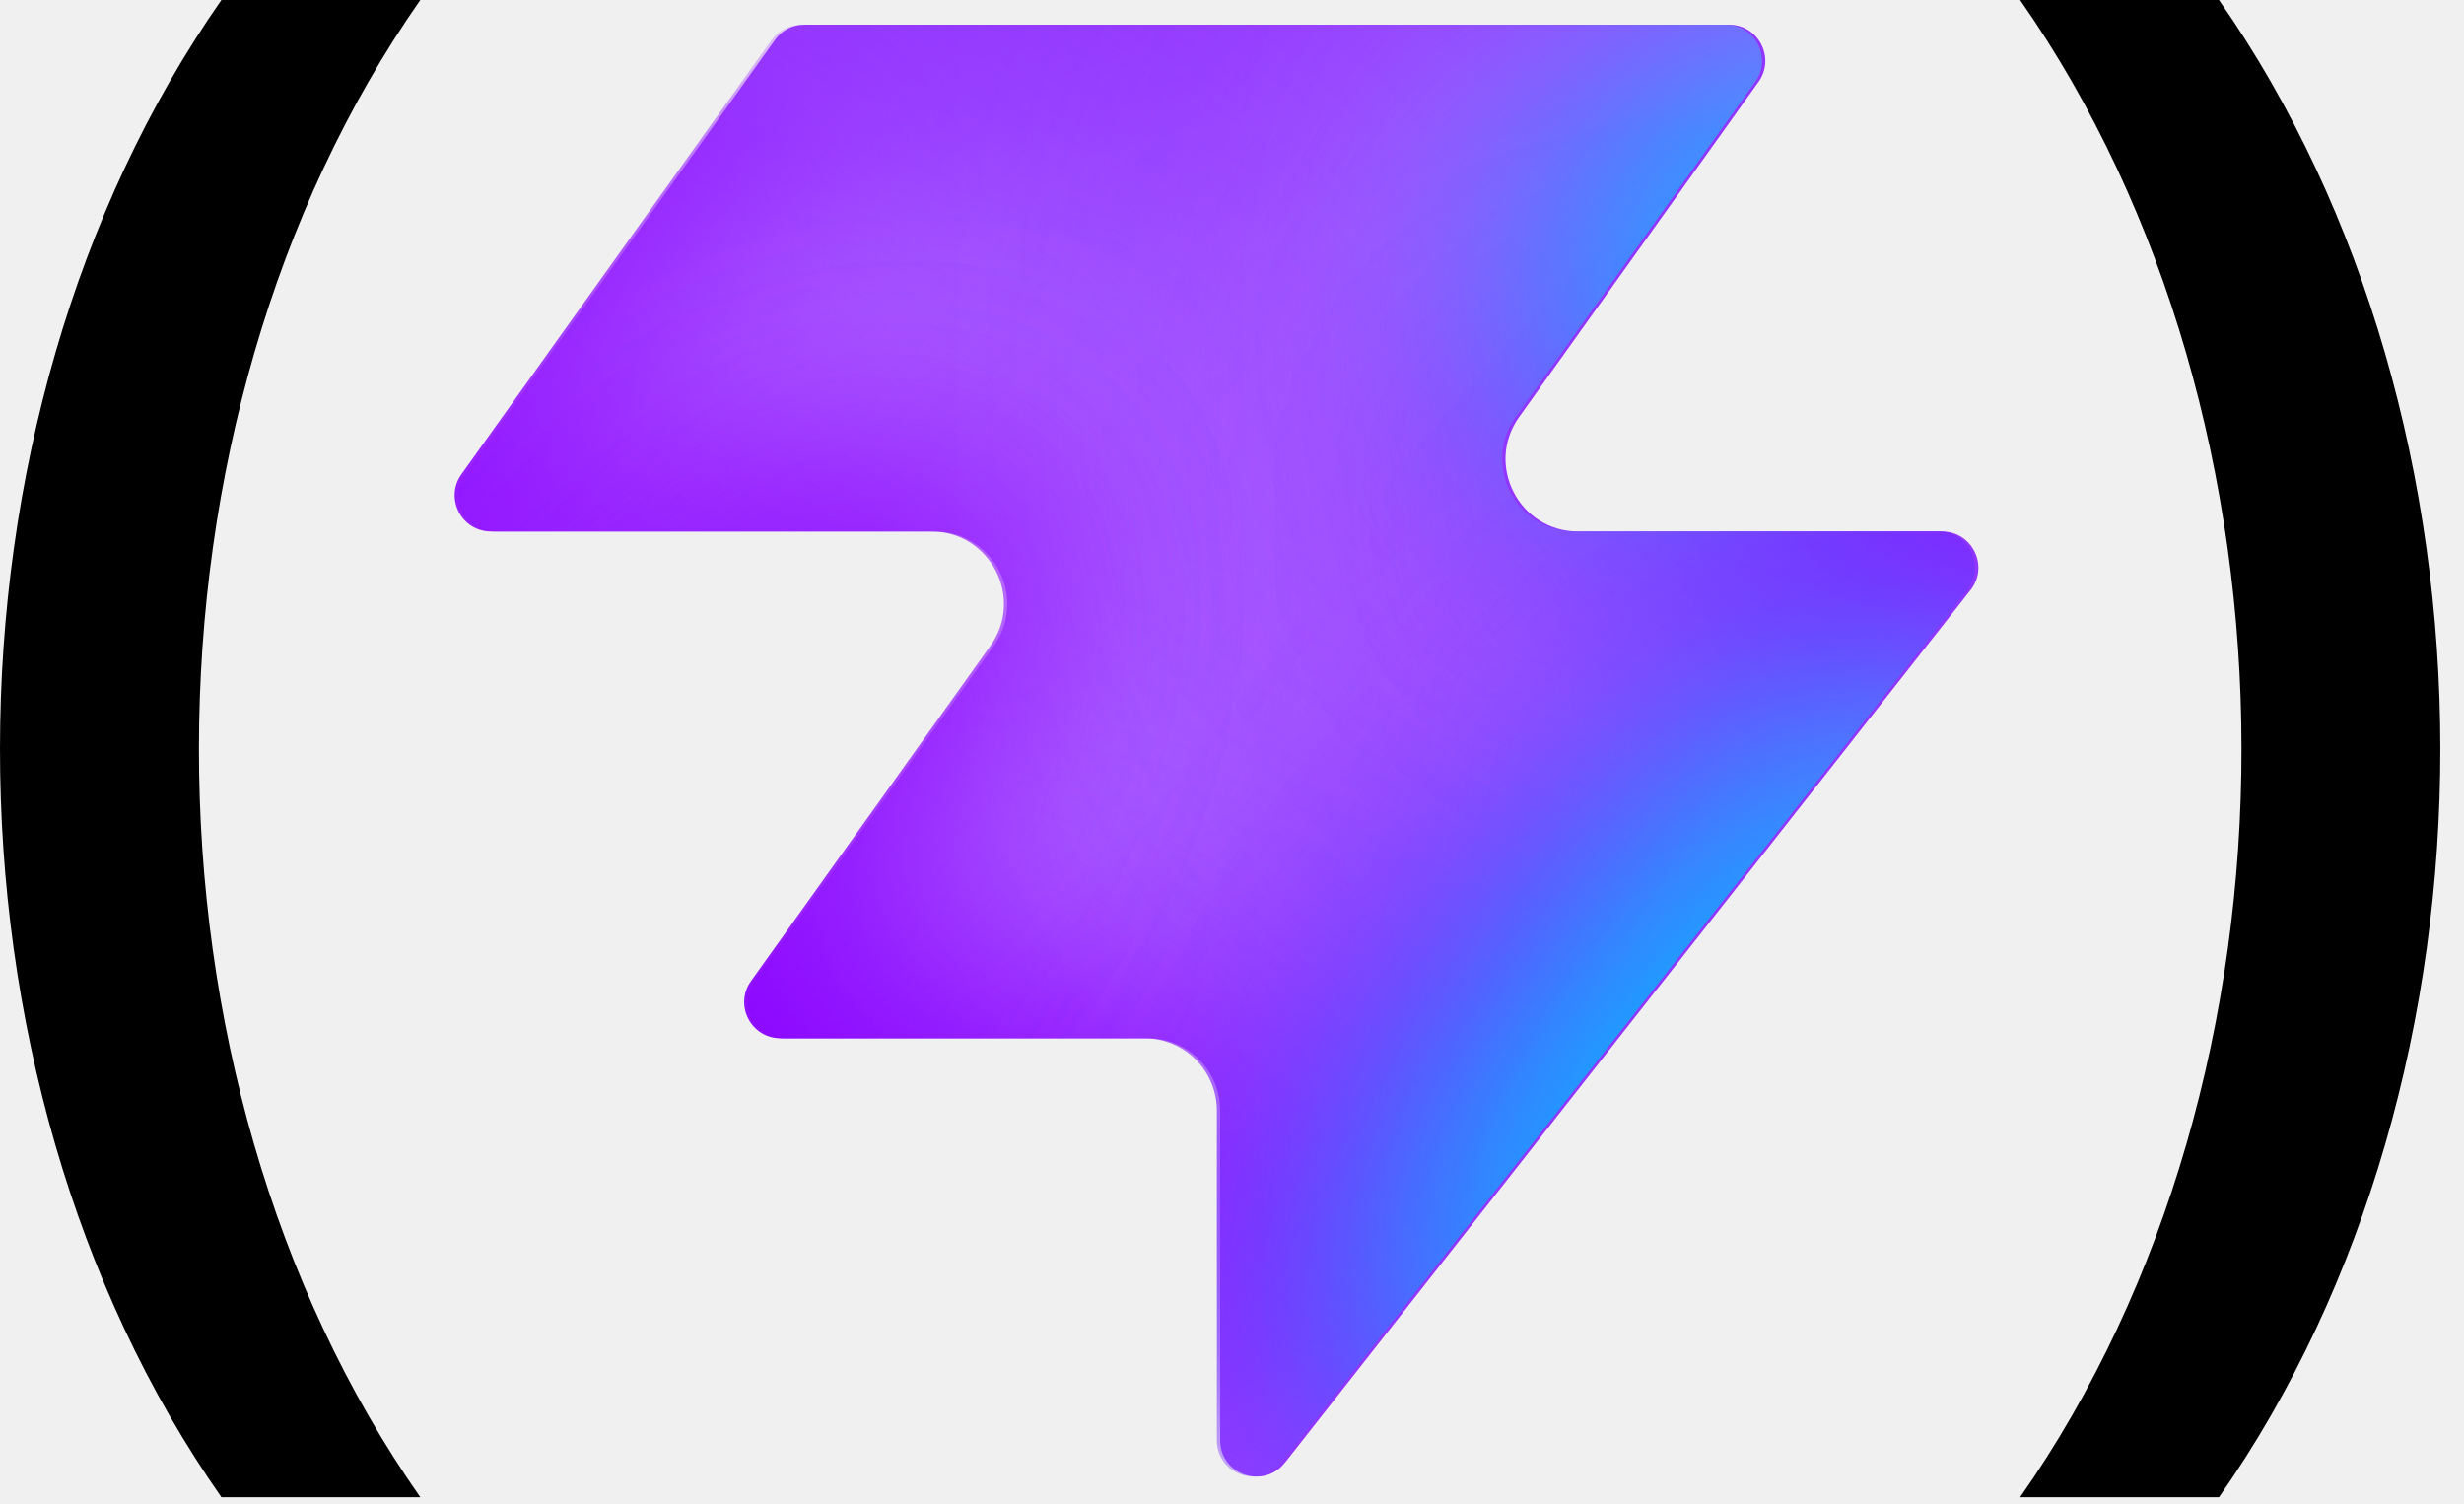
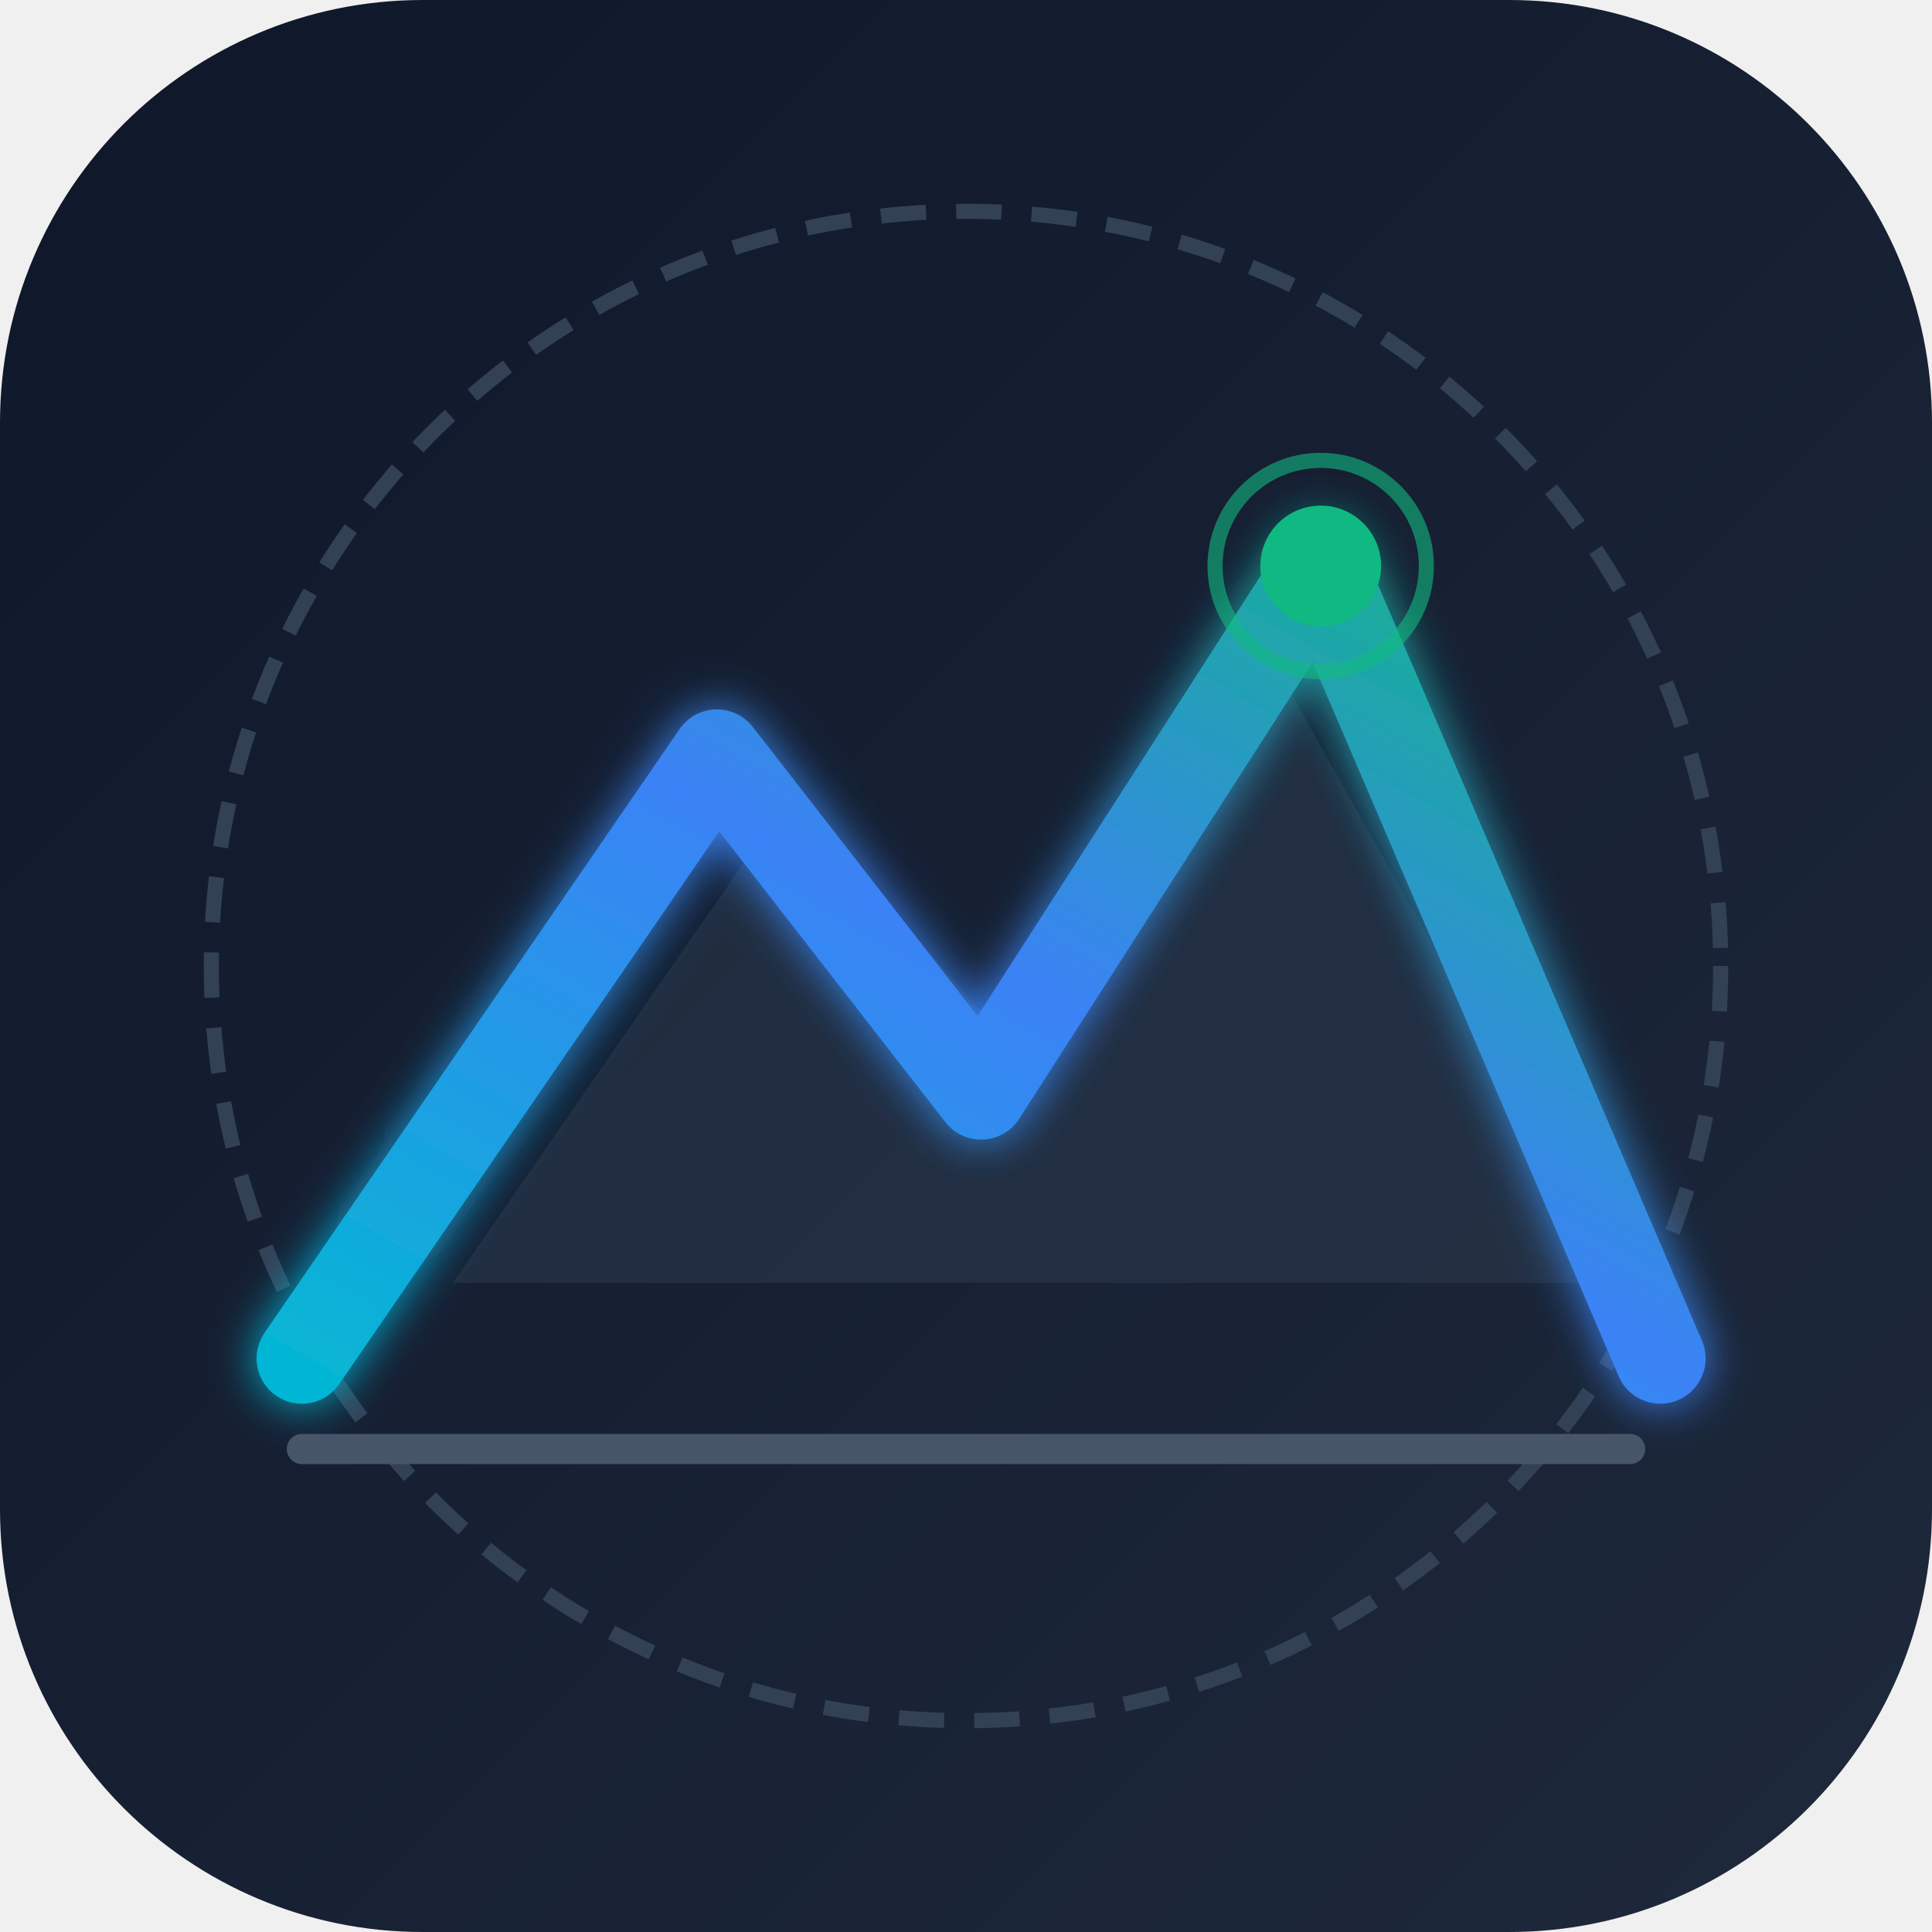
- <svg xmlns="http://www.w3.org/2000/svg" width="77" height="47" fill="none" aria-labelledby="vite-logo-title" viewBox="0 0 77 47">
-   <style>.parenthesis{fill:#000}@media (prefers-color-scheme:dark){.parenthesis{fill:#fff}}</style>
-   <path fill="#9135ff" d="M40.151 45.71c-.663.844-2.02.374-2.02-.699V34.708a2.26 2.26 0 0 0-2.262-2.262H24.493c-.92 0-1.457-1.04-.92-1.788l7.479-10.471c1.07-1.498 0-3.578-1.842-3.578H15.443c-.92 0-1.456-1.04-.92-1.788l9.696-13.576c.213-.297.556-.474.92-.474h28.894c.92 0 1.456 1.04.92 1.788l-7.48 10.472c-1.07 1.497 0 3.578 1.842 3.578h11.376c.944 0 1.474 1.087.89 1.83L40.153 45.712z" />
-   <mask id="a" width="48" height="47" x="14" y="0" maskUnits="userSpaceOnUse" style="mask-type:alpha">
-     <path fill="#000" d="M40.047 45.71c-.663.843-2.02.374-2.02-.699V34.708a2.26 2.26 0 0 0-2.262-2.262H24.389c-.92 0-1.457-1.04-.92-1.788l7.479-10.472c1.07-1.497 0-3.578-1.842-3.578H15.34c-.92 0-1.456-1.04-.92-1.788l9.696-13.575c.213-.297.556-.474.92-.474H53.93c.92 0 1.456 1.04.92 1.788L47.37 13.03c-1.07 1.498 0 3.578 1.842 3.578h11.376c.944 0 1.474 1.088.89 1.831L40.049 45.712z" />
-   </mask>
-   <g mask="url(#a)">
-     <g filter="url(#b)">
-       <ellipse cx="5.508" cy="14.704" fill="#eee6ff" rx="5.508" ry="14.704" transform="rotate(269.814 20.96 11.29)scale(-1 1)" />
-     </g>
-     <g filter="url(#c)">
-       <ellipse cx="10.399" cy="29.851" fill="#eee6ff" rx="10.399" ry="29.851" transform="rotate(89.814 -16.902 -8.275)scale(1 -1)" />
-     </g>
-     <g filter="url(#d)">
-       <ellipse cx="5.508" cy="30.487" fill="#8900ff" rx="5.508" ry="30.487" transform="rotate(89.814 -19.197 -7.127)scale(1 -1)" />
-     </g>
-     <g filter="url(#e)">
-       <ellipse cx="5.508" cy="30.599" fill="#8900ff" rx="5.508" ry="30.599" transform="rotate(89.814 -25.928 4.177)scale(1 -1)" />
-     </g>
-     <g filter="url(#f)">
-       <ellipse cx="5.508" cy="30.599" fill="#8900ff" rx="5.508" ry="30.599" transform="rotate(89.814 -25.738 5.52)scale(1 -1)" />
-     </g>
-     <g filter="url(#g)">
-       <ellipse cx="14.072" cy="22.078" fill="#eee6ff" rx="14.072" ry="22.078" transform="rotate(93.35 31.245 55.578)scale(-1 1)" />
-     </g>
-     <g filter="url(#h)">
-       <ellipse cx="3.47" cy="21.501" fill="#8900ff" rx="3.47" ry="21.501" transform="rotate(89.009 35.419 55.202)scale(-1 1)" />
-     </g>
-     <g filter="url(#i)">
-       <ellipse cx="3.47" cy="21.501" fill="#8900ff" rx="3.47" ry="21.501" transform="rotate(89.009 35.419 55.202)scale(-1 1)" />
-     </g>
-     <g filter="url(#j)">
-       <ellipse cx="14.592" cy="9.743" fill="#8900ff" rx="4.407" ry="29.108" transform="rotate(39.51 14.592 9.743)" />
-     </g>
-     <g filter="url(#k)">
-       <ellipse cx="61.728" cy="-5.321" fill="#8900ff" rx="4.407" ry="29.108" transform="rotate(37.892 61.728 -5.32)" />
-     </g>
-     <g filter="url(#l)">
-       <ellipse cx="55.618" cy="7.104" fill="#00c2ff" rx="5.971" ry="9.665" transform="rotate(37.892 55.618 7.104)" />
-     </g>
-     <g filter="url(#m)">
-       <ellipse cx="12.326" cy="39.103" fill="#8900ff" rx="4.407" ry="29.108" transform="rotate(37.892 12.326 39.103)" />
-     </g>
-     <g filter="url(#n)">
-       <ellipse cx="12.326" cy="39.103" fill="#8900ff" rx="4.407" ry="29.108" transform="rotate(37.892 12.326 39.103)" />
-     </g>
-     <g filter="url(#o)">
-       <ellipse cx="49.857" cy="30.678" fill="#8900ff" rx="4.407" ry="29.108" transform="rotate(37.892 49.857 30.678)" />
-     </g>
-     <g filter="url(#p)">
-       <ellipse cx="52.623" cy="33.171" fill="#00c2ff" rx="5.971" ry="15.297" transform="rotate(37.892 52.623 33.17)" />
-     </g>
-   </g>
-   <path d="M6.919 0c-9.198 13.166-9.252 33.575 0 46.789h6.215c-9.25-13.214-9.196-33.623 0-46.789zm62.424 0h-6.215c9.198 13.166 9.252 33.575 0 46.789h6.215c9.25-13.214 9.196-33.623 0-46.789" class="parenthesis" />
+ <svg xmlns="http://www.w3.org/2000/svg" viewBox="0 0 512 512" width="100%" height="100%">
  <defs>
-     <filter id="b" width="60.045" height="41.654" x="-5.564" y="16.92" color-interpolation-filters="sRGB" filterUnits="userSpaceOnUse">
-       <feFlood flood-opacity="0" result="BackgroundImageFix" />
-       <feBlend in="SourceGraphic" in2="BackgroundImageFix" result="shape" />
-       <feGaussianBlur result="effect1_foregroundBlur_2002_17286" stdDeviation="7.659" />
-     </filter>
-     <filter id="c" width="90.34" height="51.437" x="-40.407" y="-6.762" color-interpolation-filters="sRGB" filterUnits="userSpaceOnUse">
-       <feFlood flood-opacity="0" result="BackgroundImageFix" />
-       <feBlend in="SourceGraphic" in2="BackgroundImageFix" result="shape" />
-       <feGaussianBlur result="effect1_foregroundBlur_2002_17286" stdDeviation="7.659" />
-     </filter>
-     <filter id="d" width="79.355" height="29.4" x="-35.435" y="2.801" color-interpolation-filters="sRGB" filterUnits="userSpaceOnUse">
-       <feFlood flood-opacity="0" result="BackgroundImageFix" />
-       <feBlend in="SourceGraphic" in2="BackgroundImageFix" result="shape" />
-       <feGaussianBlur result="effect1_foregroundBlur_2002_17286" stdDeviation="4.596" />
-     </filter>
-     <filter id="e" width="79.579" height="29.4" x="-30.84" y="20.8" color-interpolation-filters="sRGB" filterUnits="userSpaceOnUse">
-       <feFlood flood-opacity="0" result="BackgroundImageFix" />
-       <feBlend in="SourceGraphic" in2="BackgroundImageFix" result="shape" />
-       <feGaussianBlur result="effect1_foregroundBlur_2002_17286" stdDeviation="4.596" />
-     </filter>
-     <filter id="f" width="79.579" height="29.4" x="-29.307" y="21.949" color-interpolation-filters="sRGB" filterUnits="userSpaceOnUse">
-       <feFlood flood-opacity="0" result="BackgroundImageFix" />
-       <feBlend in="SourceGraphic" in2="BackgroundImageFix" result="shape" />
-       <feGaussianBlur result="effect1_foregroundBlur_2002_17286" stdDeviation="4.596" />
-     </filter>
-     <filter id="g" width="74.749" height="58.852" x="29.961" y="-17.13" color-interpolation-filters="sRGB" filterUnits="userSpaceOnUse">
-       <feFlood flood-opacity="0" result="BackgroundImageFix" />
-       <feBlend in="SourceGraphic" in2="BackgroundImageFix" result="shape" />
-       <feGaussianBlur result="effect1_foregroundBlur_2002_17286" stdDeviation="7.659" />
-     </filter>
-     <filter id="h" width="61.377" height="25.362" x="37.754" y="3.055" color-interpolation-filters="sRGB" filterUnits="userSpaceOnUse">
-       <feFlood flood-opacity="0" result="BackgroundImageFix" />
-       <feBlend in="SourceGraphic" in2="BackgroundImageFix" result="shape" />
-       <feGaussianBlur result="effect1_foregroundBlur_2002_17286" stdDeviation="4.596" />
-     </filter>
-     <filter id="i" width="61.377" height="25.362" x="37.754" y="3.055" color-interpolation-filters="sRGB" filterUnits="userSpaceOnUse">
-       <feFlood flood-opacity="0" result="BackgroundImageFix" />
-       <feBlend in="SourceGraphic" in2="BackgroundImageFix" result="shape" />
-       <feGaussianBlur result="effect1_foregroundBlur_2002_17286" stdDeviation="4.596" />
-     </filter>
-     <filter id="j" width="56.045" height="63.649" x="-13.43" y="-22.082" color-interpolation-filters="sRGB" filterUnits="userSpaceOnUse">
-       <feFlood flood-opacity="0" result="BackgroundImageFix" />
-       <feBlend in="SourceGraphic" in2="BackgroundImageFix" result="shape" />
-       <feGaussianBlur result="effect1_foregroundBlur_2002_17286" stdDeviation="4.596" />
-     </filter>
-     <filter id="k" width="54.814" height="64.646" x="34.321" y="-37.644" color-interpolation-filters="sRGB" filterUnits="userSpaceOnUse">
-       <feFlood flood-opacity="0" result="BackgroundImageFix" />
-       <feBlend in="SourceGraphic" in2="BackgroundImageFix" result="shape" />
-       <feGaussianBlur result="effect1_foregroundBlur_2002_17286" stdDeviation="4.596" />
-     </filter>
-     <filter id="l" width="33.541" height="35.313" x="38.847" y="-10.552" color-interpolation-filters="sRGB" filterUnits="userSpaceOnUse">
-       <feFlood flood-opacity="0" result="BackgroundImageFix" />
-       <feBlend in="SourceGraphic" in2="BackgroundImageFix" result="shape" />
-       <feGaussianBlur result="effect1_foregroundBlur_2002_17286" stdDeviation="4.596" />
-     </filter>
-     <filter id="m" width="54.814" height="64.646" x="-15.081" y="6.78" color-interpolation-filters="sRGB" filterUnits="userSpaceOnUse">
-       <feFlood flood-opacity="0" result="BackgroundImageFix" />
-       <feBlend in="SourceGraphic" in2="BackgroundImageFix" result="shape" />
-       <feGaussianBlur result="effect1_foregroundBlur_2002_17286" stdDeviation="4.596" />
-     </filter>
-     <filter id="n" width="54.814" height="64.646" x="-15.081" y="6.78" color-interpolation-filters="sRGB" filterUnits="userSpaceOnUse">
-       <feFlood flood-opacity="0" result="BackgroundImageFix" />
-       <feBlend in="SourceGraphic" in2="BackgroundImageFix" result="shape" />
-       <feGaussianBlur result="effect1_foregroundBlur_2002_17286" stdDeviation="4.596" />
-     </filter>
-     <filter id="o" width="54.814" height="64.646" x="22.45" y="-1.645" color-interpolation-filters="sRGB" filterUnits="userSpaceOnUse">
-       <feFlood flood-opacity="0" result="BackgroundImageFix" />
-       <feBlend in="SourceGraphic" in2="BackgroundImageFix" result="shape" />
-       <feGaussianBlur result="effect1_foregroundBlur_2002_17286" stdDeviation="4.596" />
-     </filter>
-     <filter id="p" width="39.409" height="43.623" x="32.919" y="11.36" color-interpolation-filters="sRGB" filterUnits="userSpaceOnUse">
-       <feFlood flood-opacity="0" result="BackgroundImageFix" />
-       <feBlend in="SourceGraphic" in2="BackgroundImageFix" result="shape" />
-       <feGaussianBlur result="effect1_foregroundBlur_2002_17286" stdDeviation="4.596" />
+     <linearGradient id="bgGrad" x1="0%" y1="0%" x2="100%" y2="100%">
+       <stop offset="0%" stop-color="#0f172a" />
+       <stop offset="100%" stop-color="#1e293b" />
+     </linearGradient>
+     <linearGradient id="accentGrad" x1="0%" y1="100%" x2="100%" y2="0%">
+       <stop offset="0%" stop-color="#06b6d4" />
+       <stop offset="50%" stop-color="#3b82f6" />
+       <stop offset="100%" stop-color="#10b981" />
+     </linearGradient>
+     <filter id="glow" x="-20%" y="-20%" width="140%" height="140%">
+       <feGaussianBlur stdDeviation="6" result="blur" />
+       <feComposite in="SourceGraphic" in2="blur" operator="over" />
    </filter>
  </defs>
+   <rect width="512" height="512" rx="112" fill="url(#bgGrad)" />
+   <circle cx="256" cy="256" r="200" fill="none" stroke="#334155" stroke-width="4" stroke-dasharray="12 8" />
+   <polygon points="120,340 210,210 270,280 340,180 430,340" fill="#334155" opacity="0.4" />
+   <path d="M 80 360 L 190 200 L 260 290 L 350 150 L 440 360" fill="none" stroke="url(#accentGrad)" stroke-width="24" stroke-linecap="round" stroke-linejoin="round" filter="url(#glow)" />
+   <circle cx="350" cy="150" r="16" fill="#10b981" />
+   <circle cx="350" cy="150" r="28" fill="none" stroke="#10b981" stroke-width="4" opacity="0.6" />
+   <line x1="80" y1="384" x2="432" y2="384" stroke="#475569" stroke-width="8" stroke-linecap="round" />
</svg>
